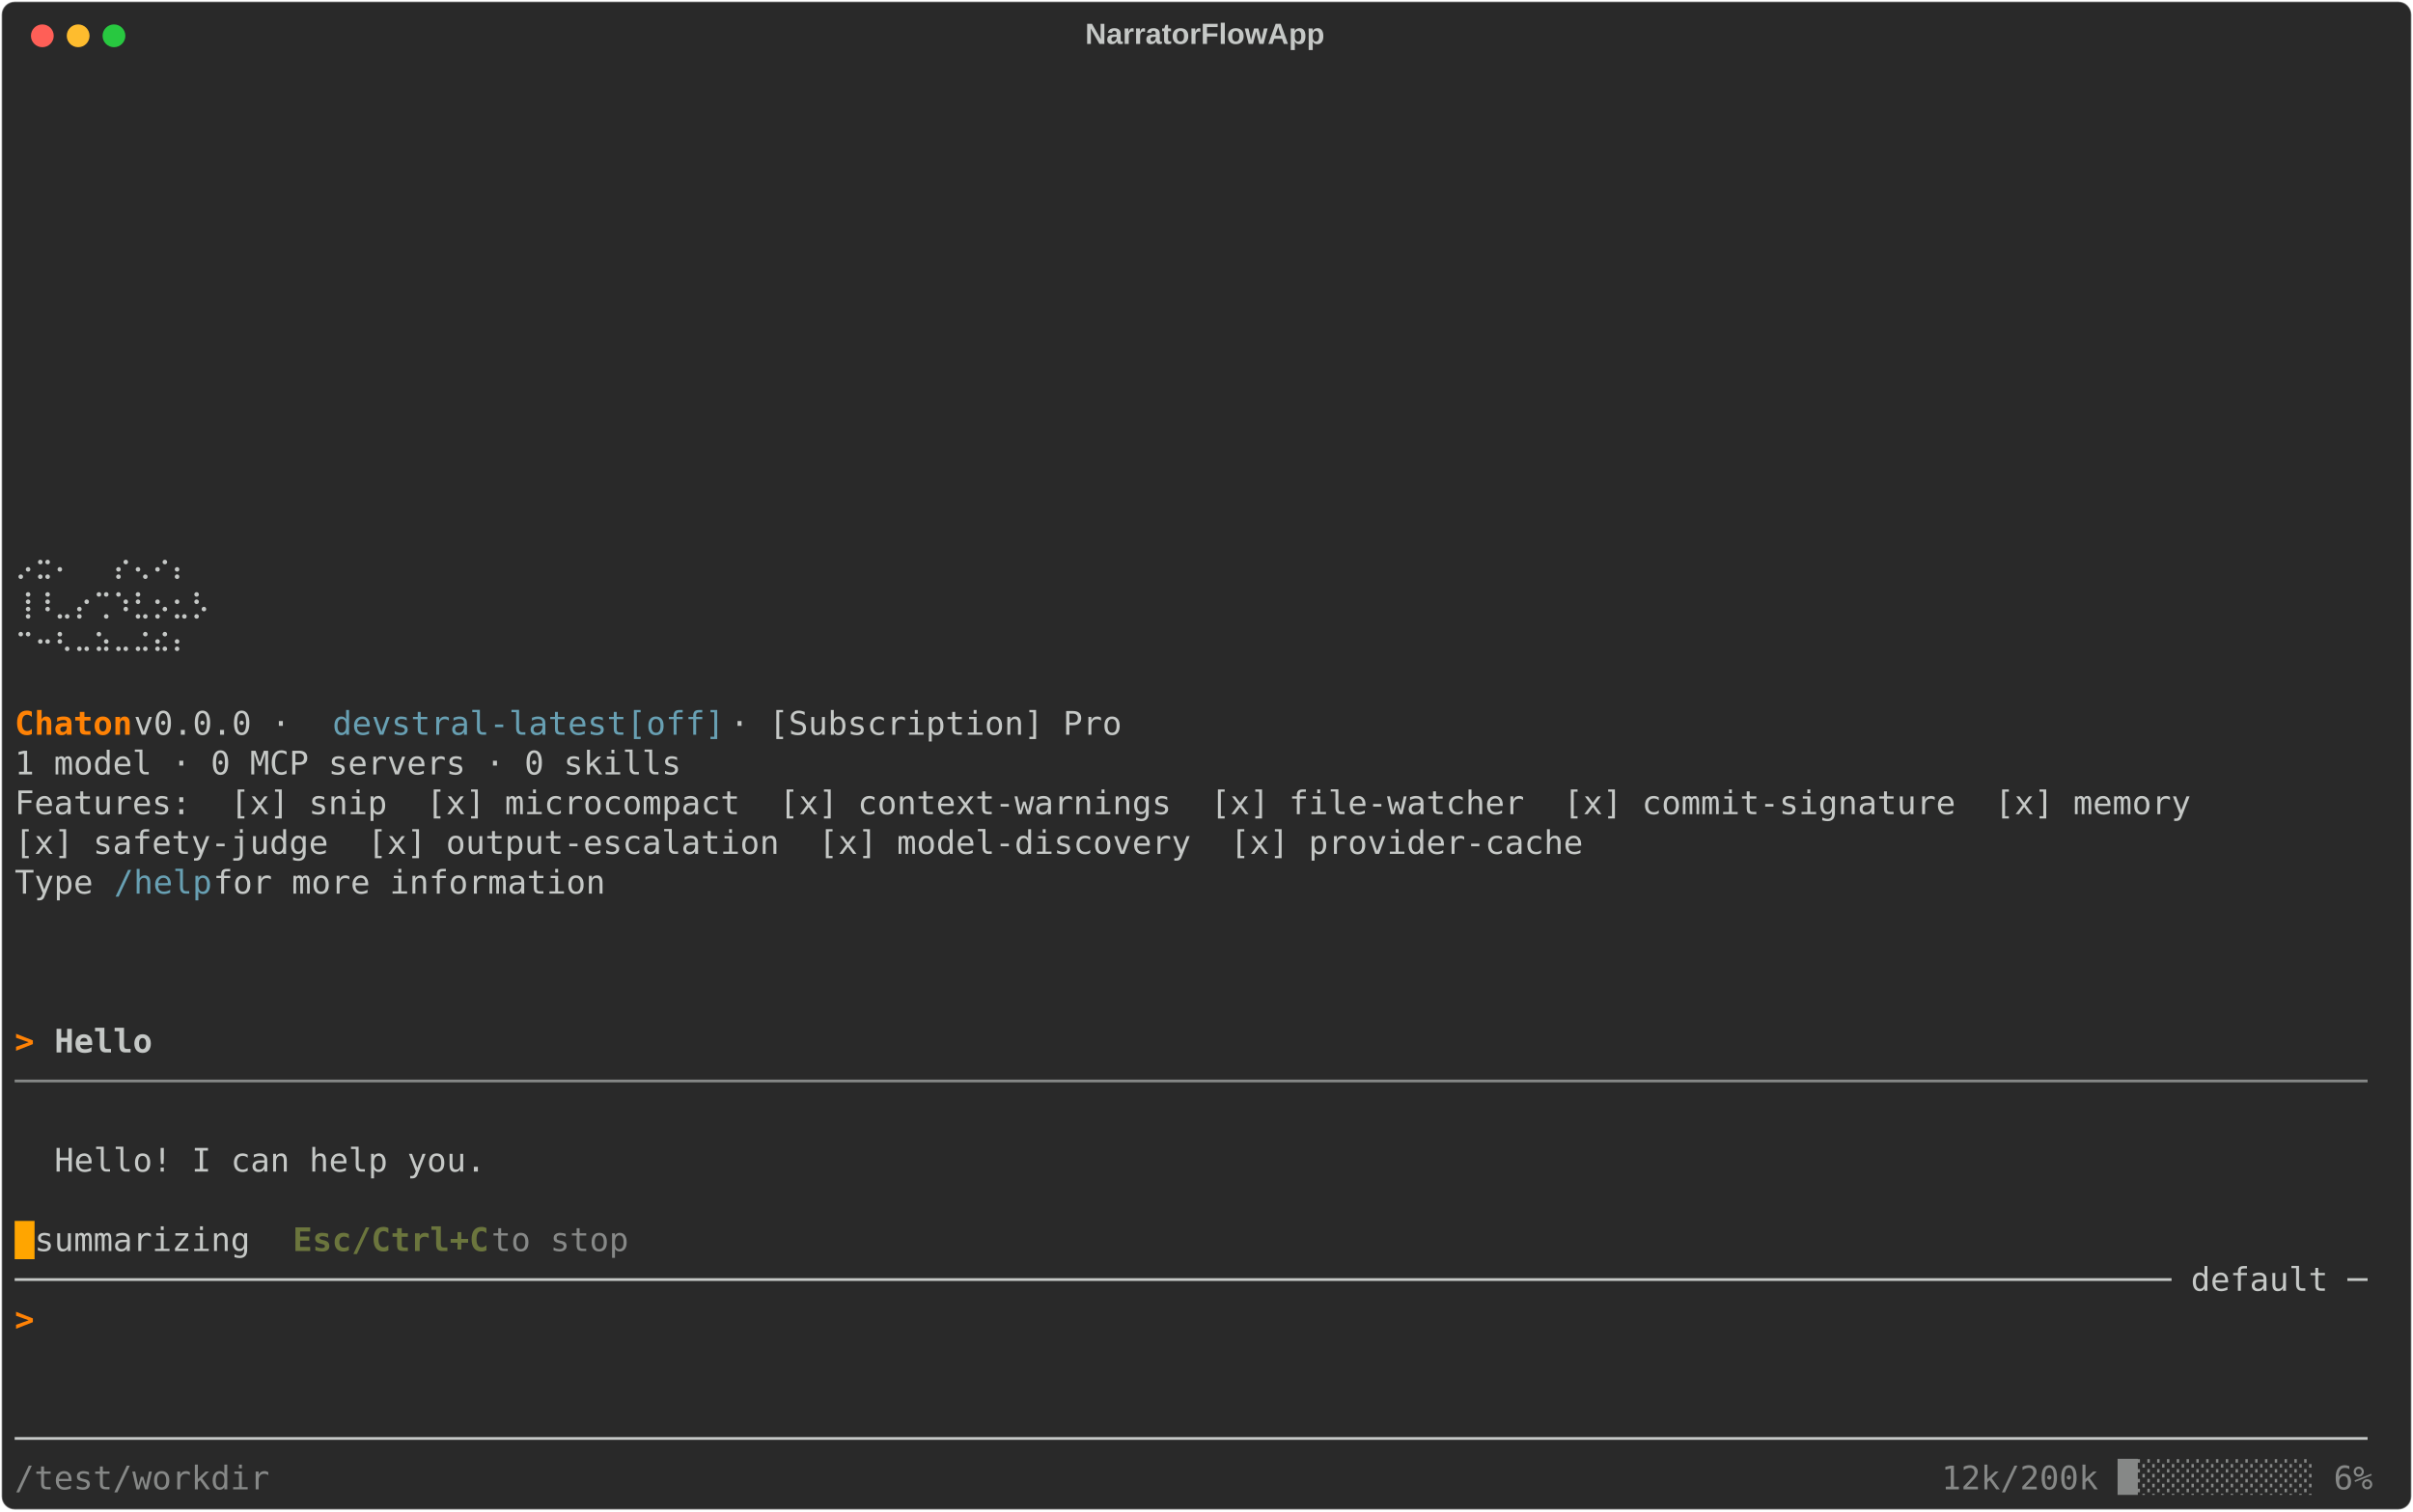
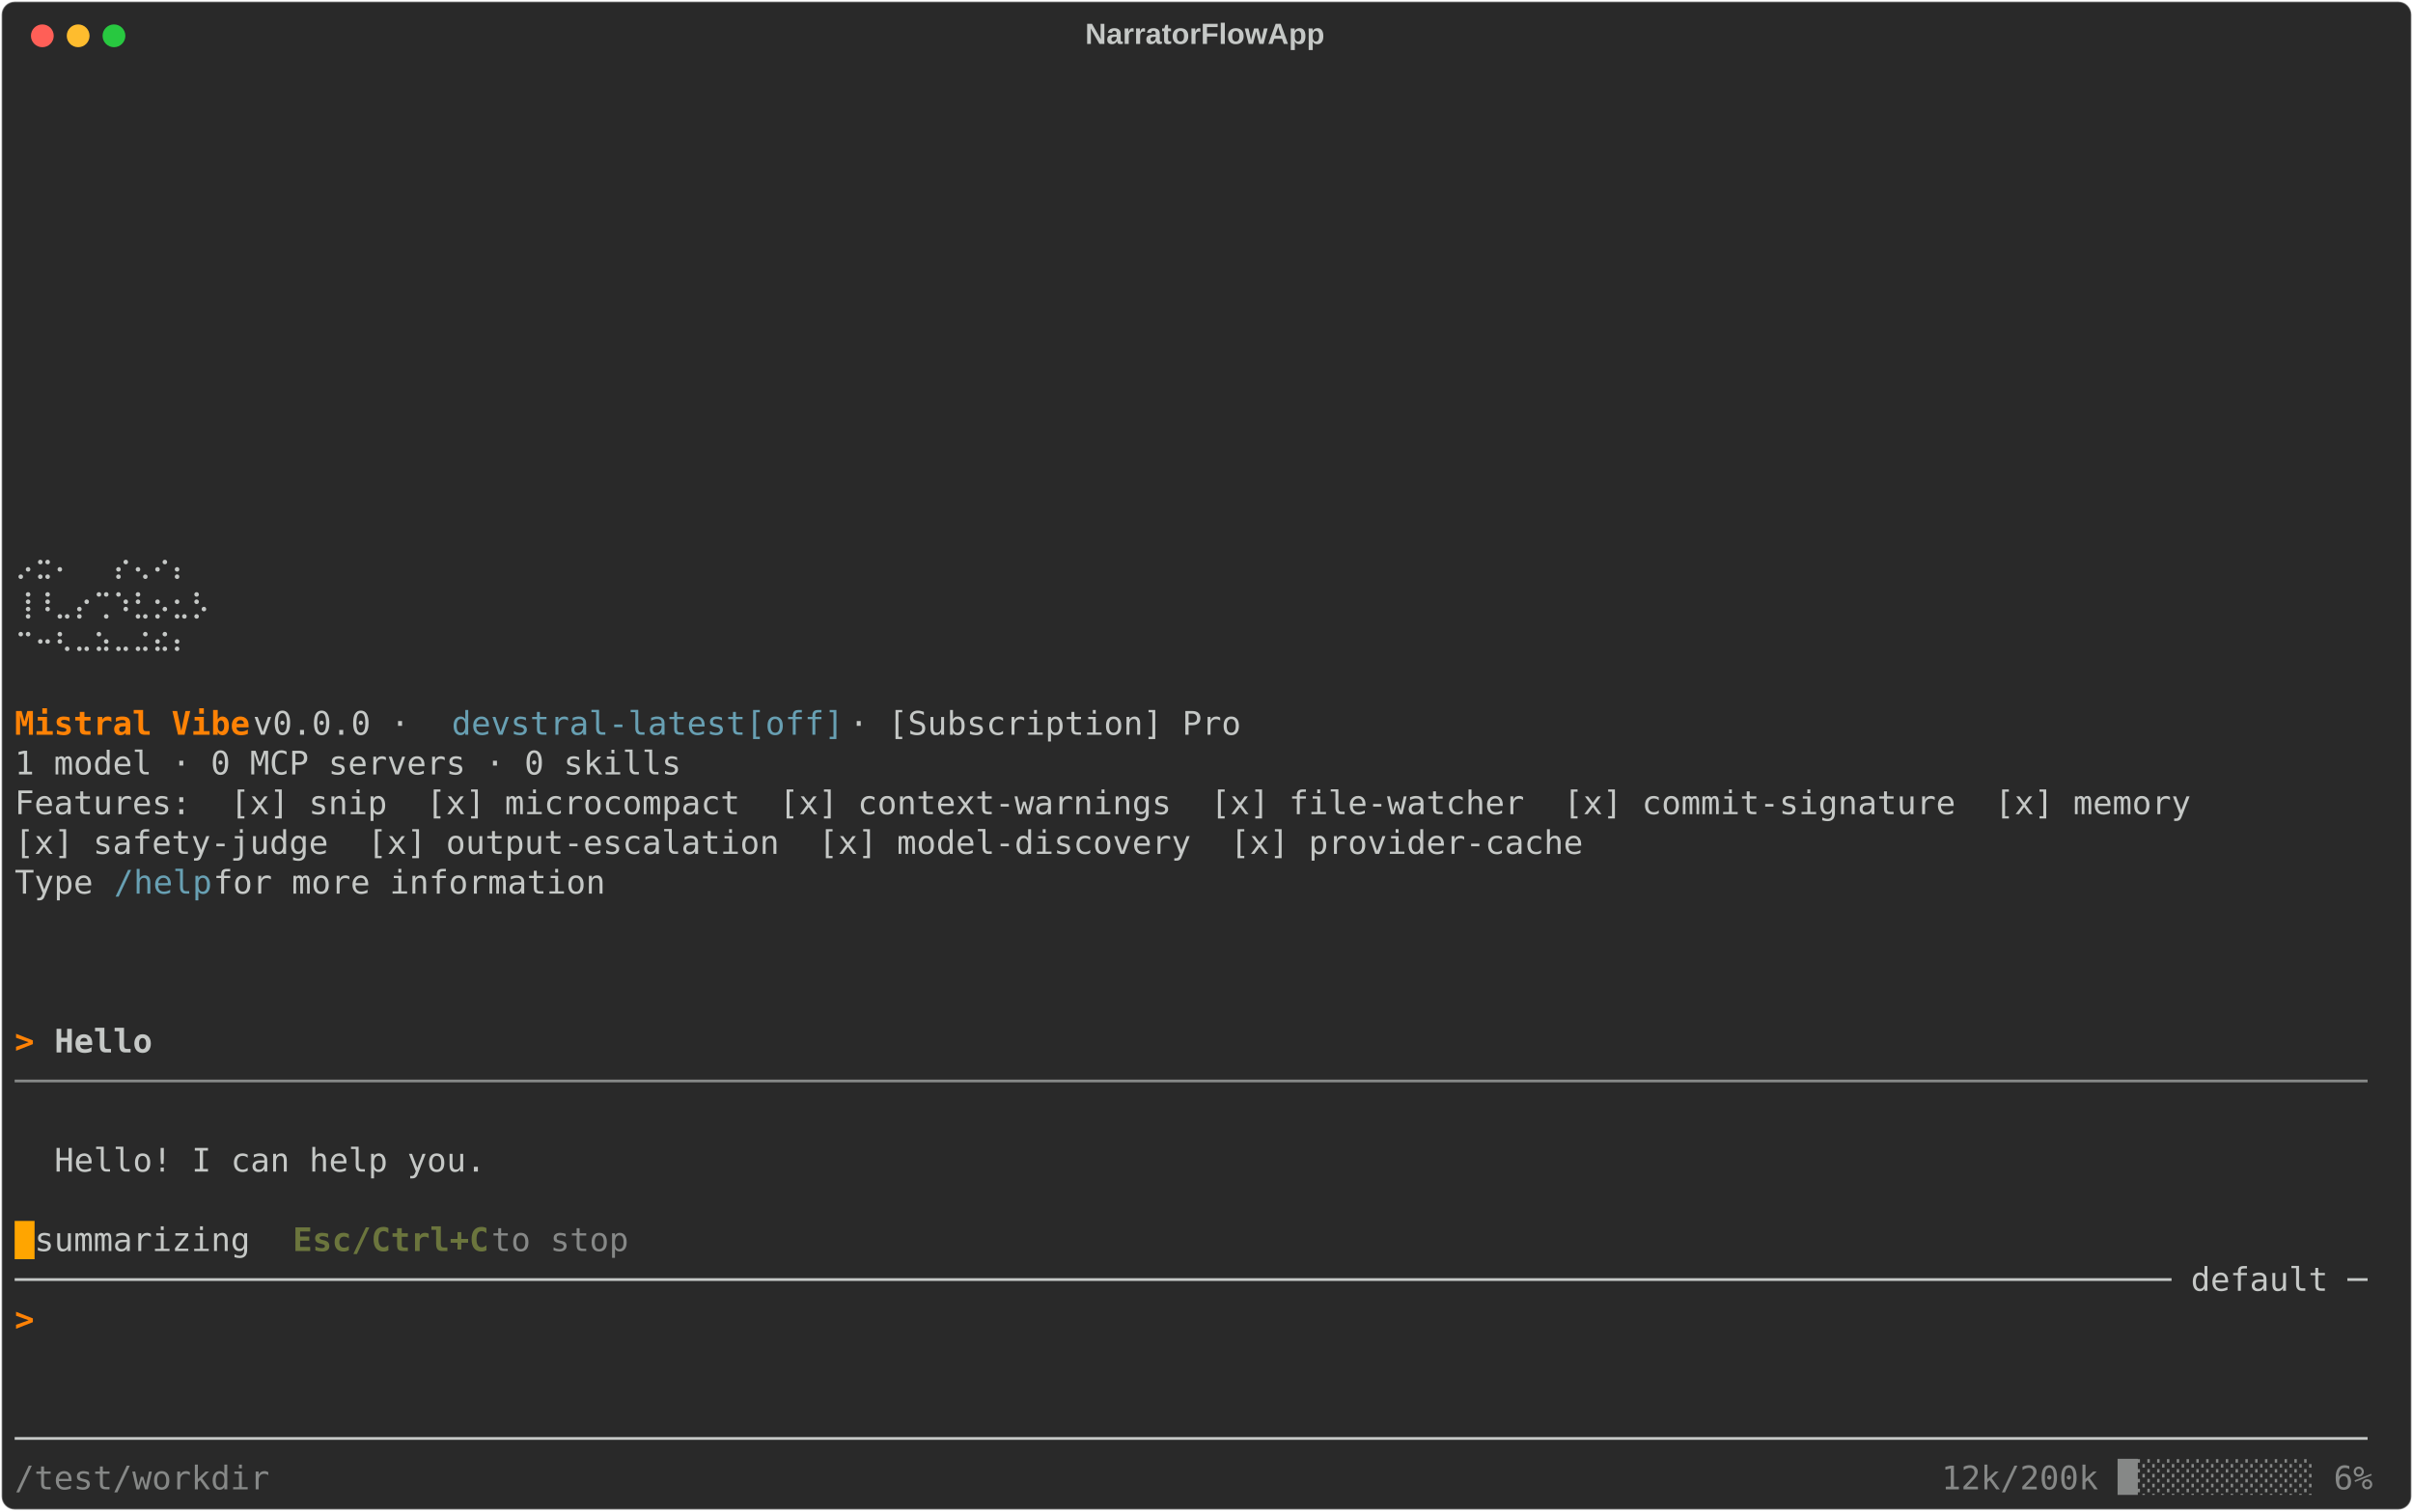
<svg xmlns="http://www.w3.org/2000/svg" class="rich-terminal" viewBox="0 0 1482 928.4">
  <style>

    @font-face {
        font-family: "Fira Code";
        src: local("FiraCode-Regular"),
                url("https://cdnjs.cloudflare.com/ajax/libs/firacode/6.2.0/woff2/FiraCode-Regular.woff2") format("woff2"),
                url("https://cdnjs.cloudflare.com/ajax/libs/firacode/6.2.0/woff/FiraCode-Regular.woff") format("woff");
        font-style: normal;
        font-weight: 400;
    }
    @font-face {
        font-family: "Fira Code";
        src: local("FiraCode-Bold"),
                url("https://cdnjs.cloudflare.com/ajax/libs/firacode/6.2.0/woff2/FiraCode-Bold.woff2") format("woff2"),
                url("https://cdnjs.cloudflare.com/ajax/libs/firacode/6.2.0/woff/FiraCode-Bold.woff") format("woff");
        font-style: bold;
        font-weight: 700;
    }

    .terminal-matrix {
        font-family: Fira Code, monospace;
        font-size: 20px;
        line-height: 24.4px;
        font-variant-east-asian: full-width;
    }

    .terminal-title {
        font-size: 18px;
        font-weight: bold;
        font-family: arial;
    }

    .terminal-r1 { fill: #c5c8c6 }
.terminal-r2 { fill: #ff8205;font-weight: bold }
.terminal-r3 { fill: #68a0b3 }
.terminal-r4 { fill: #c5c8c6;font-weight: bold }
.terminal-r5 { fill: #868887 }
.terminal-r6 { fill: #ffa500;font-weight: bold }
.terminal-r7 { fill: #6b753d;font-weight: bold }
    </style>
  <defs>
    <clipPath id="terminal-clip-terminal">
      <rect x="0" y="0" width="1463.0" height="877.4" />
    </clipPath>
    <clipPath id="terminal-line-0">
      <rect x="0" y="1.5" width="1464" height="24.65" />
    </clipPath>
    <clipPath id="terminal-line-1">
      <rect x="0" y="25.9" width="1464" height="24.65" />
    </clipPath>
    <clipPath id="terminal-line-2">
      <rect x="0" y="50.3" width="1464" height="24.65" />
    </clipPath>
    <clipPath id="terminal-line-3">
      <rect x="0" y="74.7" width="1464" height="24.65" />
    </clipPath>
    <clipPath id="terminal-line-4">
      <rect x="0" y="99.1" width="1464" height="24.65" />
    </clipPath>
    <clipPath id="terminal-line-5">
      <rect x="0" y="123.5" width="1464" height="24.65" />
    </clipPath>
    <clipPath id="terminal-line-6">
      <rect x="0" y="147.9" width="1464" height="24.65" />
    </clipPath>
    <clipPath id="terminal-line-7">
      <rect x="0" y="172.3" width="1464" height="24.65" />
    </clipPath>
    <clipPath id="terminal-line-8">
      <rect x="0" y="196.7" width="1464" height="24.65" />
    </clipPath>
    <clipPath id="terminal-line-9">
      <rect x="0" y="221.1" width="1464" height="24.65" />
    </clipPath>
    <clipPath id="terminal-line-10">
      <rect x="0" y="245.5" width="1464" height="24.65" />
    </clipPath>
    <clipPath id="terminal-line-11">
      <rect x="0" y="269.9" width="1464" height="24.65" />
    </clipPath>
    <clipPath id="terminal-line-12">
      <rect x="0" y="294.3" width="1464" height="24.65" />
    </clipPath>
    <clipPath id="terminal-line-13">
      <rect x="0" y="318.7" width="1464" height="24.65" />
    </clipPath>
    <clipPath id="terminal-line-14">
      <rect x="0" y="343.1" width="1464" height="24.65" />
    </clipPath>
    <clipPath id="terminal-line-15">
      <rect x="0" y="367.5" width="1464" height="24.65" />
    </clipPath>
    <clipPath id="terminal-line-16">
      <rect x="0" y="391.9" width="1464" height="24.65" />
    </clipPath>
    <clipPath id="terminal-line-17">
      <rect x="0" y="416.3" width="1464" height="24.65" />
    </clipPath>
    <clipPath id="terminal-line-18">
      <rect x="0" y="440.7" width="1464" height="24.65" />
    </clipPath>
    <clipPath id="terminal-line-19">
      <rect x="0" y="465.1" width="1464" height="24.65" />
    </clipPath>
    <clipPath id="terminal-line-20">
      <rect x="0" y="489.5" width="1464" height="24.65" />
    </clipPath>
    <clipPath id="terminal-line-21">
      <rect x="0" y="513.9" width="1464" height="24.65" />
    </clipPath>
    <clipPath id="terminal-line-22">
      <rect x="0" y="538.3" width="1464" height="24.65" />
    </clipPath>
    <clipPath id="terminal-line-23">
      <rect x="0" y="562.7" width="1464" height="24.65" />
    </clipPath>
    <clipPath id="terminal-line-24">
      <rect x="0" y="587.1" width="1464" height="24.65" />
    </clipPath>
    <clipPath id="terminal-line-25">
      <rect x="0" y="611.5" width="1464" height="24.65" />
    </clipPath>
    <clipPath id="terminal-line-26">
      <rect x="0" y="635.9" width="1464" height="24.65" />
    </clipPath>
    <clipPath id="terminal-line-27">
      <rect x="0" y="660.3" width="1464" height="24.65" />
    </clipPath>
    <clipPath id="terminal-line-28">
      <rect x="0" y="684.7" width="1464" height="24.65" />
    </clipPath>
    <clipPath id="terminal-line-29">
      <rect x="0" y="709.1" width="1464" height="24.65" />
    </clipPath>
    <clipPath id="terminal-line-30">
      <rect x="0" y="733.5" width="1464" height="24.65" />
    </clipPath>
    <clipPath id="terminal-line-31">
      <rect x="0" y="757.9" width="1464" height="24.65" />
    </clipPath>
    <clipPath id="terminal-line-32">
      <rect x="0" y="782.3" width="1464" height="24.65" />
    </clipPath>
    <clipPath id="terminal-line-33">
      <rect x="0" y="806.7" width="1464" height="24.65" />
    </clipPath>
    <clipPath id="terminal-line-34">
      <rect x="0" y="831.1" width="1464" height="24.65" />
    </clipPath>
  </defs>
  <rect fill="#292929" stroke="rgba(255,255,255,0.35)" stroke-width="1" x="1" y="1" width="1480" height="926.4" rx="8" />
  <text class="terminal-title" fill="#c5c8c6" text-anchor="middle" x="740" y="27">NarratorFlowApp</text>
  <g transform="translate(26,22)">
    <circle cx="0" cy="0" r="7" fill="#ff5f57" />
    <circle cx="22" cy="0" r="7" fill="#febc2e" />
    <circle cx="44" cy="0" r="7" fill="#28c840" />
  </g>
  <g transform="translate(9, 41)" clip-path="url(#terminal-clip-terminal)">
    <g class="terminal-matrix">
      <text class="terminal-r1" x="1464" y="20" textLength="12.2" clip-path="url(#terminal-line-0)">
</text>
      <text class="terminal-r1" x="1464" y="44.4" textLength="12.2" clip-path="url(#terminal-line-1)">
</text>
      <text class="terminal-r1" x="1464" y="68.8" textLength="12.2" clip-path="url(#terminal-line-2)">
</text>
      <text class="terminal-r1" x="1464" y="93.2" textLength="12.2" clip-path="url(#terminal-line-3)">
</text>
      <text class="terminal-r1" x="1464" y="117.6" textLength="12.2" clip-path="url(#terminal-line-4)">
</text>
      <text class="terminal-r1" x="1464" y="142" textLength="12.2" clip-path="url(#terminal-line-5)">
</text>
      <text class="terminal-r1" x="1464" y="166.4" textLength="12.2" clip-path="url(#terminal-line-6)">
</text>
      <text class="terminal-r1" x="1464" y="190.8" textLength="12.2" clip-path="url(#terminal-line-7)">
</text>
      <text class="terminal-r1" x="1464" y="215.2" textLength="12.2" clip-path="url(#terminal-line-8)">
</text>
      <text class="terminal-r1" x="1464" y="239.6" textLength="12.2" clip-path="url(#terminal-line-9)">
</text>
      <text class="terminal-r1" x="1464" y="264" textLength="12.2" clip-path="url(#terminal-line-10)">
</text>
      <text class="terminal-r1" x="1464" y="288.4" textLength="12.2" clip-path="url(#terminal-line-11)">
</text>
      <text class="terminal-r1" x="0" y="312.8" textLength="134.2" clip-path="url(#terminal-line-12)">  ⡠⣒⠄  ⡔⢄⠔⡄</text>
      <text class="terminal-r1" x="1464" y="312.8" textLength="12.2" clip-path="url(#terminal-line-12)">
</text>
      <text class="terminal-r1" x="0" y="337.2" textLength="134.2" clip-path="url(#terminal-line-13)"> ⢸⠸⣀⡔⢉⠱⣃⡢⣂⡣</text>
      <text class="terminal-r1" x="1464" y="337.2" textLength="12.2" clip-path="url(#terminal-line-13)">
</text>
      <text class="terminal-r1" x="0" y="361.6" textLength="134.2" clip-path="url(#terminal-line-14)">  ⠉⠒⠣⠤⠵⠤⠬⠮⠆</text>
      <text class="terminal-r1" x="1464" y="361.6" textLength="12.2" clip-path="url(#terminal-line-14)">
</text>
      <text class="terminal-r1" x="1464" y="386" textLength="12.2" clip-path="url(#terminal-line-15)">
</text>
-       <text class="terminal-r2" x="0" y="410.4" textLength="73.2" clip-path="url(#terminal-line-16)">Chaton</text>
-       <text class="terminal-r1" x="73.2" y="410.4" textLength="122" clip-path="url(#terminal-line-16)"> v0.0.0 · </text>
-       <text class="terminal-r3" x="195.2" y="410.4" textLength="244" clip-path="url(#terminal-line-16)">devstral-latest[off]</text>
-       <text class="terminal-r1" x="439.2" y="410.4" textLength="256.2" clip-path="url(#terminal-line-16)"> · [Subscription] Pro</text>
+       <text class="terminal-r2" x="0" y="410.4" textLength="146.4" clip-path="url(#terminal-line-16)">Mistral Vibe</text>
+       <text class="terminal-r1" x="146.4" y="410.4" textLength="122" clip-path="url(#terminal-line-16)"> v0.0.0 · </text>
+       <text class="terminal-r3" x="268.4" y="410.4" textLength="244" clip-path="url(#terminal-line-16)">devstral-latest[off]</text>
+       <text class="terminal-r1" x="512.4" y="410.4" textLength="256.2" clip-path="url(#terminal-line-16)"> · [Subscription] Pro</text>
      <text class="terminal-r1" x="1464" y="410.4" textLength="12.2" clip-path="url(#terminal-line-16)">
</text>
      <text class="terminal-r1" x="0" y="434.8" textLength="414.8" clip-path="url(#terminal-line-17)">1 model · 0 MCP servers · 0 skills</text>
      <text class="terminal-r1" x="1464" y="434.8" textLength="12.2" clip-path="url(#terminal-line-17)">
</text>
      <text class="terminal-r1" x="0" y="459.2" textLength="1354.2" clip-path="url(#terminal-line-18)">Features:  [x] snip  [x] microcompact  [x] context-warnings  [x] file-watcher  [x] commit-signature  [x] memory</text>
      <text class="terminal-r1" x="1464" y="459.2" textLength="12.2" clip-path="url(#terminal-line-18)">
</text>
      <text class="terminal-r1" x="0" y="483.6" textLength="1110.2" clip-path="url(#terminal-line-19)">           [x] safety-judge  [x] output-escalation  [x] model-discovery  [x] provider-cache</text>
      <text class="terminal-r1" x="1464" y="483.6" textLength="12.2" clip-path="url(#terminal-line-19)">
</text>
      <text class="terminal-r1" x="0" y="508" textLength="61" clip-path="url(#terminal-line-20)">Type </text>
      <text class="terminal-r3" x="61" y="508" textLength="61" clip-path="url(#terminal-line-20)">/help</text>
      <text class="terminal-r1" x="122" y="508" textLength="256.2" clip-path="url(#terminal-line-20)"> for more information</text>
      <text class="terminal-r1" x="1464" y="508" textLength="12.2" clip-path="url(#terminal-line-20)">
</text>
      <text class="terminal-r1" x="1464" y="532.4" textLength="12.2" clip-path="url(#terminal-line-21)">
</text>
      <text class="terminal-r1" x="1464" y="556.8" textLength="12.2" clip-path="url(#terminal-line-22)">
</text>
      <text class="terminal-r1" x="1464" y="581.2" textLength="12.2" clip-path="url(#terminal-line-23)">
</text>
      <text class="terminal-r2" x="0" y="605.6" textLength="24.4" clip-path="url(#terminal-line-24)">&gt; </text>
      <text class="terminal-r4" x="24.4" y="605.6" textLength="61" clip-path="url(#terminal-line-24)">Hello</text>
      <text class="terminal-r1" x="1464" y="605.6" textLength="12.2" clip-path="url(#terminal-line-24)">
</text>
      <text class="terminal-r5" x="0" y="630" textLength="1464" clip-path="url(#terminal-line-25)">────────────────────────────────────────────────────────────────────────────────────────────────────────────────────────</text>
      <text class="terminal-r1" x="1464" y="630" textLength="12.2" clip-path="url(#terminal-line-25)">
</text>
      <text class="terminal-r1" x="1464" y="654.4" textLength="12.2" clip-path="url(#terminal-line-26)">
</text>
      <text class="terminal-r1" x="24.4" y="678.8" textLength="268.4" clip-path="url(#terminal-line-27)">Hello! I can help you.</text>
      <text class="terminal-r1" x="1464" y="678.8" textLength="12.2" clip-path="url(#terminal-line-27)">
</text>
      <text class="terminal-r1" x="1464" y="703.2" textLength="12.2" clip-path="url(#terminal-line-28)">
</text>
      <text class="terminal-r6" x="0" y="727.6" textLength="12.2" clip-path="url(#terminal-line-29)">█</text>
      <text class="terminal-r1" x="12.2" y="727.6" textLength="158.6" clip-path="url(#terminal-line-29)"> summarizing </text>
      <text class="terminal-r7" x="170.8" y="727.6" textLength="122" clip-path="url(#terminal-line-29)">Esc/Ctrl+C</text>
      <text class="terminal-r5" x="292.8" y="727.6" textLength="97.6" clip-path="url(#terminal-line-29)"> to stop</text>
      <text class="terminal-r1" x="1464" y="727.6" textLength="12.2" clip-path="url(#terminal-line-29)">
</text>
      <text class="terminal-r1" x="0" y="752" textLength="1464" clip-path="url(#terminal-line-30)">────────────────────────────────────────────────────────────────────────────────────────────────────────────── default ─</text>
      <text class="terminal-r1" x="1464" y="752" textLength="12.2" clip-path="url(#terminal-line-30)">
</text>
      <text class="terminal-r2" x="0" y="776.4" textLength="12.2" clip-path="url(#terminal-line-31)">&gt;</text>
      <text class="terminal-r1" x="1464" y="776.4" textLength="12.2" clip-path="url(#terminal-line-31)">
</text>
      <text class="terminal-r1" x="1464" y="800.8" textLength="12.2" clip-path="url(#terminal-line-32)">
</text>
      <text class="terminal-r1" x="1464" y="825.2" textLength="12.2" clip-path="url(#terminal-line-33)">
</text>
      <text class="terminal-r1" x="0" y="849.6" textLength="1464" clip-path="url(#terminal-line-34)">────────────────────────────────────────────────────────────────────────────────────────────────────────────────────────</text>
      <text class="terminal-r1" x="1464" y="849.6" textLength="12.2" clip-path="url(#terminal-line-34)">
</text>
      <text class="terminal-r5" x="0" y="874" textLength="158.6" clip-path="url(#terminal-line-35)">/test/workdir</text>
      <text class="terminal-r5" x="1183.4" y="874" textLength="268.4" clip-path="url(#terminal-line-35)">12k/200k █░░░░░░░░░ 6%</text>
    </g>
  </g>
</svg>
